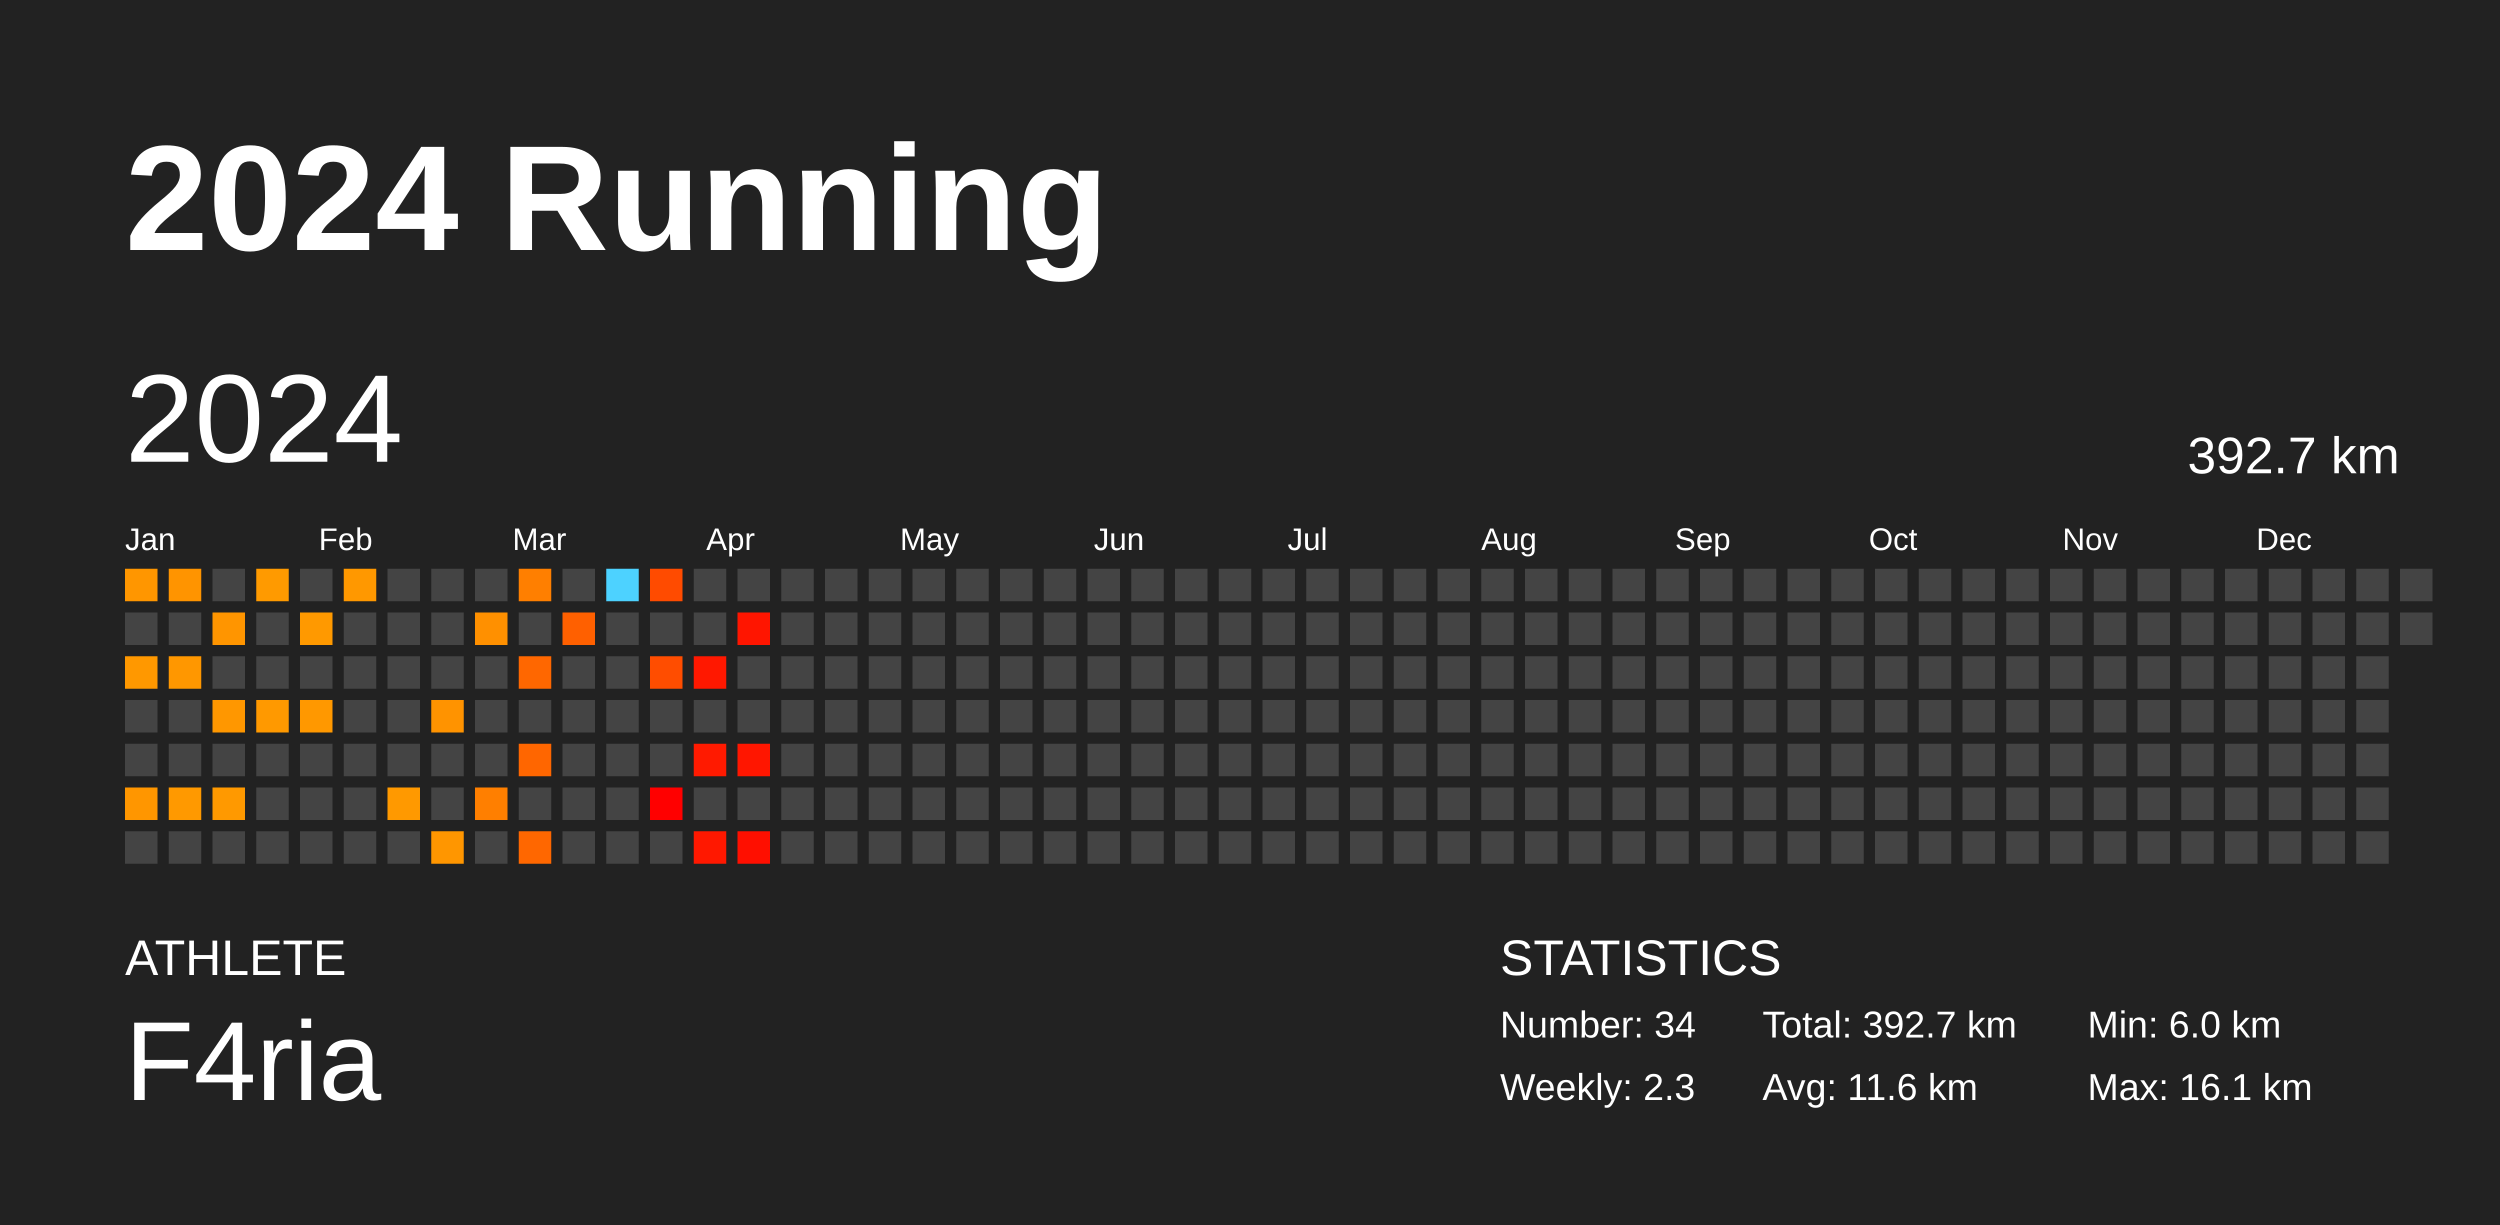
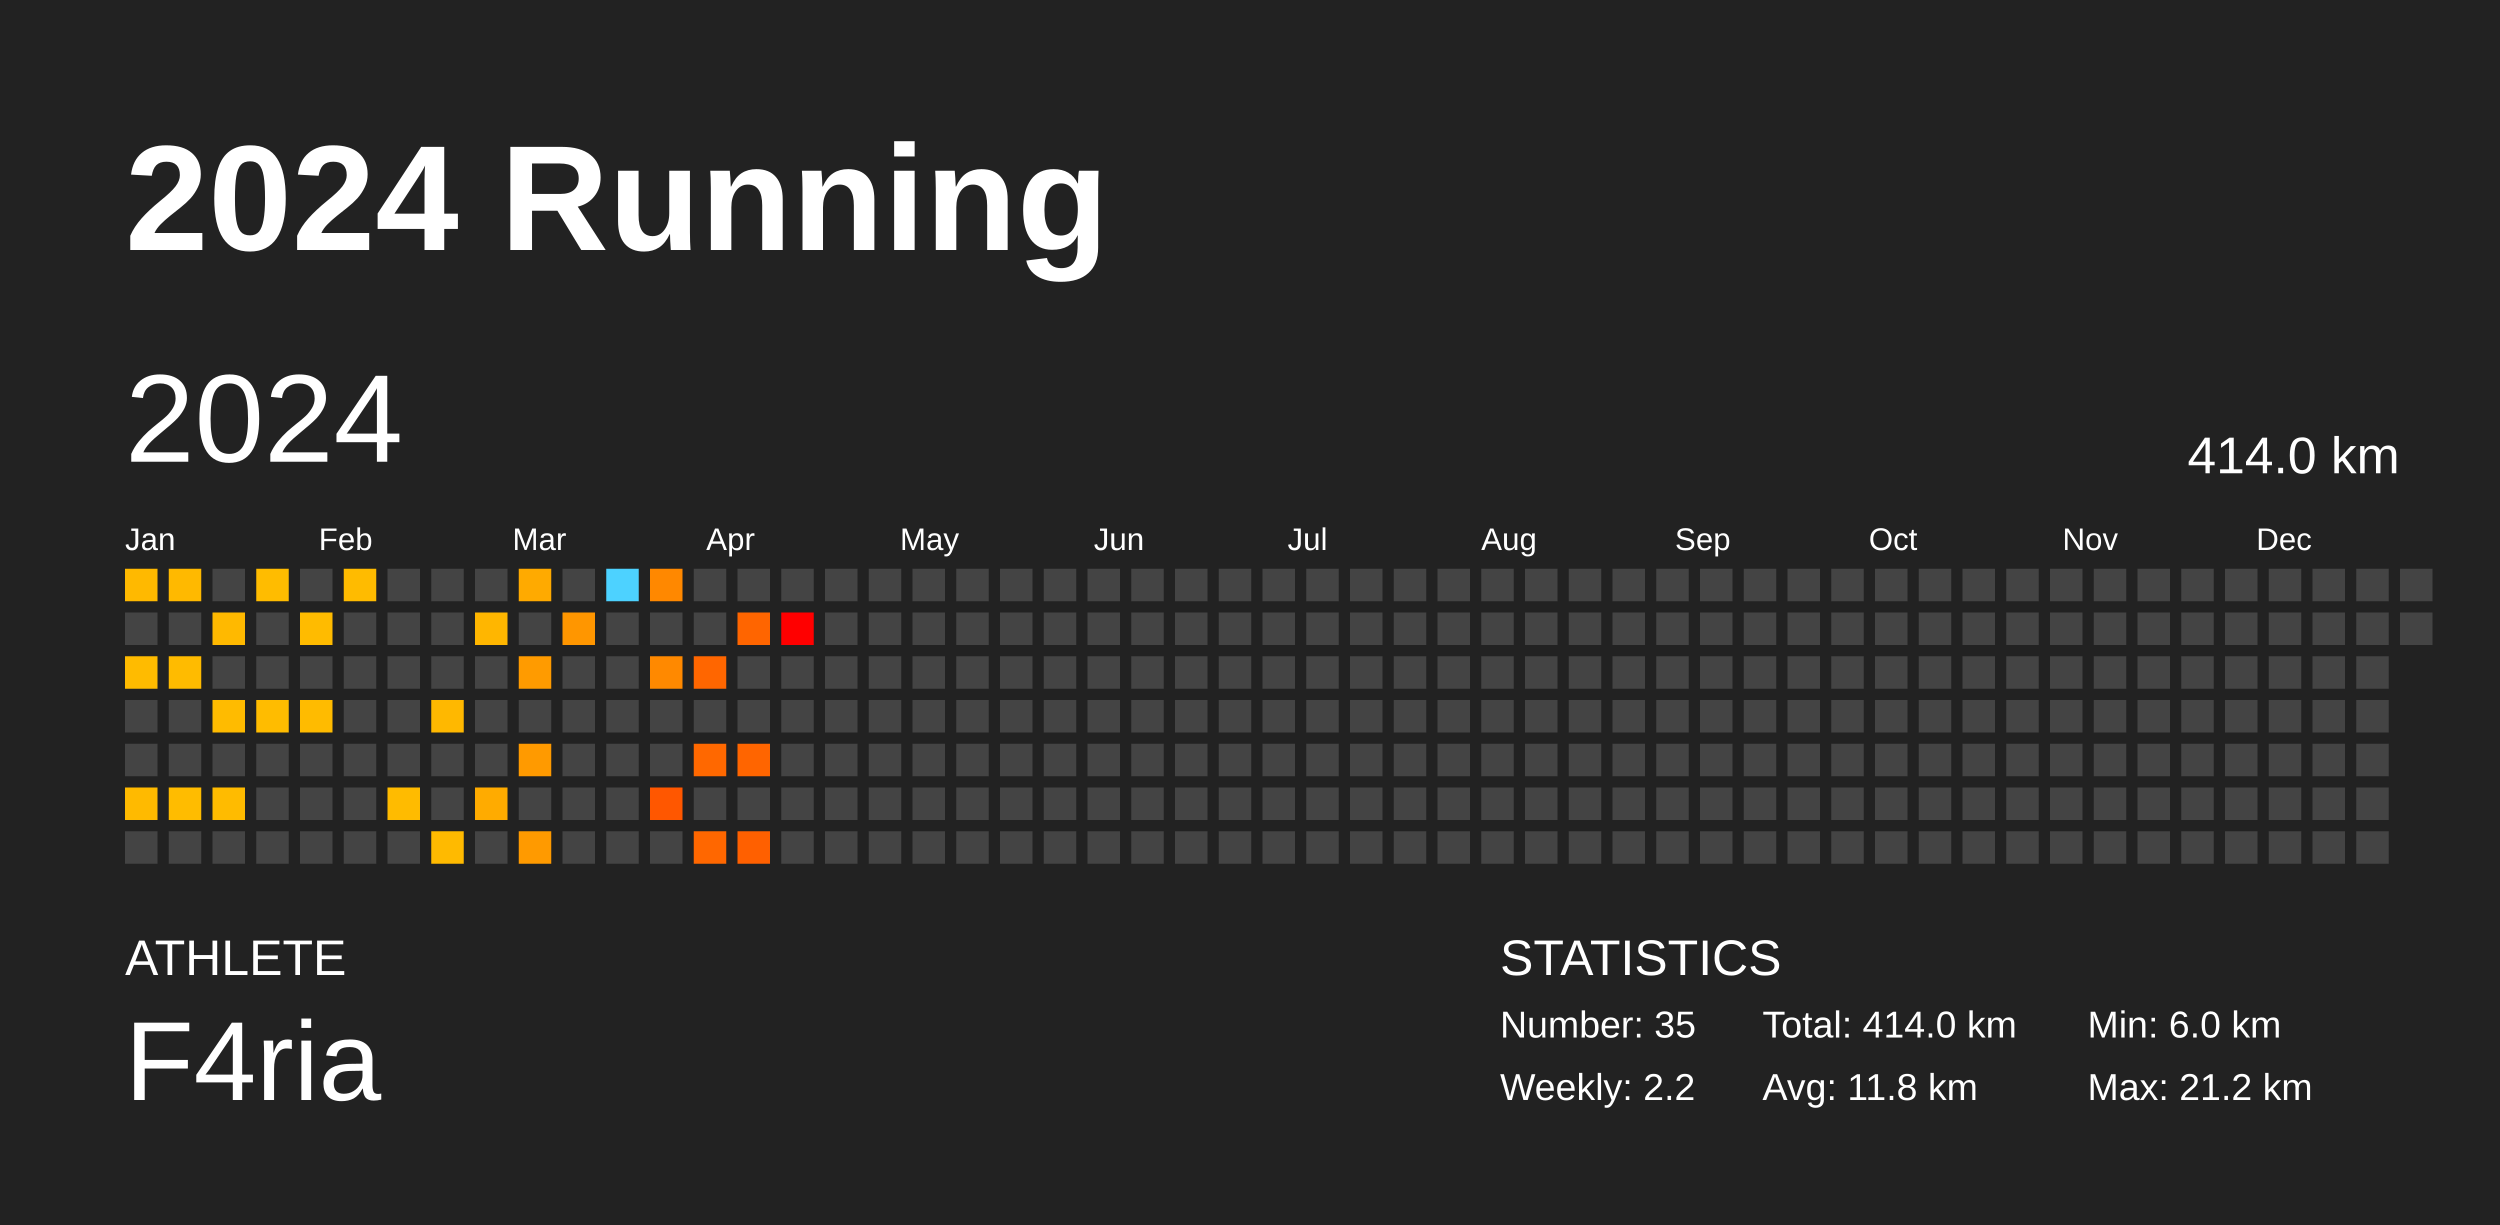
<svg xmlns="http://www.w3.org/2000/svg" baseProfile="full" height="98mm" version="1.1" viewBox="0,0,200,98" width="200mm">
  <defs />
  <rect fill="#222222" height="98" width="200" x="0" y="0" />
  <text fill="#FFFFFF" style="font-size:12px; font-family:Arial; font-weight:bold;" x="10" y="20">2024 Running</text>
  <text fill="#FFFFFF" style="font-size:4px; font-family:Arial" x="10" y="78">ATHLETE</text>
  <text fill="#FFFFFF" style="font-size:9px; font-family:Arial" x="10" y="88">F4ria</text>
  <text fill="#FFFFFF" style="font-size:4px; font-family:Arial" x="120" y="78">STATISTICS</text>
-   <text fill="#FFFFFF" style="font-size:3px; font-family:Arial" x="120" y="83">Number: 34</text>
-   <text fill="#FFFFFF" style="font-size:3px; font-family:Arial" x="120" y="88">Weekly: 2.3</text>
-   <text fill="#FFFFFF" style="font-size:3px; font-family:Arial" x="141" y="83">Total: 392.7 km</text>
-   <text fill="#FFFFFF" style="font-size:3px; font-family:Arial" x="141" y="88">Avg: 11.6 km</text>
+   <text fill="#FFFFFF" style="font-size:3px; font-family:Arial" x="120" y="83">Number: 35</text>
+   <text fill="#FFFFFF" style="font-size:3px; font-family:Arial" x="120" y="88">Weekly: 2.2</text>
+   <text fill="#FFFFFF" style="font-size:3px; font-family:Arial" x="141" y="83">Total: 414.0 km</text>
+   <text fill="#FFFFFF" style="font-size:3px; font-family:Arial" x="141" y="88">Avg: 11.8 km</text>
  <text fill="#FFFFFF" style="font-size:3px; font-family:Arial" x="167" y="83">Min: 6.0 km</text>
-   <text fill="#FFFFFF" style="font-size:3px; font-family:Arial" x="167" y="88">Max: 16.1 km</text>
+   <text fill="#FFFFFF" style="font-size:3px; font-family:Arial" x="167" y="88">Max: 21.2 km</text>
  <text dominant-baseline="hanging" fill="#FFFFFF" style="font-size:10.0px; font-family:Arial;" x="10" y="30">2024</text>
-   <text dominant-baseline="hanging" fill="#FFFFFF" style="font-size:4.125px; font-family:Arial;" x="175" y="35">392.7 km</text>
+   <text dominant-baseline="hanging" fill="#FFFFFF" style="font-size:4.125px; font-family:Arial;" x="175" y="35">414.0 km</text>
  <text fill="#FFFFFF" style="font-size:2.5px; font-family:Arial" x="10.0" y="44">Jan</text>
  <text fill="#FFFFFF" style="font-size:2.5px; font-family:Arial" x="25.5" y="44">Feb</text>
  <text fill="#FFFFFF" style="font-size:2.5px; font-family:Arial" x="41.0" y="44">Mar</text>
  <text fill="#FFFFFF" style="font-size:2.5px; font-family:Arial" x="56.5" y="44">Apr</text>
  <text fill="#FFFFFF" style="font-size:2.5px; font-family:Arial" x="72.0" y="44">May</text>
  <text fill="#FFFFFF" style="font-size:2.5px; font-family:Arial" x="87.5" y="44">Jun</text>
  <text fill="#FFFFFF" style="font-size:2.5px; font-family:Arial" x="103.0" y="44">Jul</text>
  <text fill="#FFFFFF" style="font-size:2.5px; font-family:Arial" x="118.5" y="44">Aug</text>
  <text fill="#FFFFFF" style="font-size:2.5px; font-family:Arial" x="134.0" y="44">Sep</text>
  <text fill="#FFFFFF" style="font-size:2.5px; font-family:Arial" x="149.5" y="44">Oct</text>
  <text fill="#FFFFFF" style="font-size:2.5px; font-family:Arial" x="165.0" y="44">Nov</text>
  <text fill="#FFFFFF" style="font-size:2.5px; font-family:Arial" x="180.5" y="44">Dec</text>
-   <rect fill="#ff9600" height="2.6" width="2.6" x="10.0" y="45.5" />
+   <rect fill="#ffb900" height="2.6" width="2.6" x="10.0" y="45.5" />
  <rect fill="#444444" height="2.6" width="2.6" x="10.0" y="49.0" />
-   <rect fill="#ff9800" height="2.6" width="2.6" x="10.0" y="52.5" />
+   <rect fill="#ffbb00" height="2.6" width="2.6" x="10.0" y="52.5" />
  <rect fill="#444444" height="2.6" width="2.6" x="10.0" y="56.0" />
  <rect fill="#444444" height="2.6" width="2.6" x="10.0" y="59.5" />
-   <rect fill="#ff9600" height="2.6" width="2.6" x="10.0" y="63.0" />
+   <rect fill="#ffba00" height="2.6" width="2.6" x="10.0" y="63.0" />
  <rect fill="#444444" height="2.6" width="2.6" x="10.0" y="66.5" />
-   <rect fill="#ff9400" height="2.6" width="2.6" x="13.5" y="45.5" />
+   <rect fill="#ffb900" height="2.6" width="2.6" x="13.5" y="45.5" />
  <rect fill="#444444" height="2.6" width="2.6" x="13.5" y="49.0" />
-   <rect fill="#ff9700" height="2.6" width="2.6" x="13.5" y="52.5" />
+   <rect fill="#ffbb00" height="2.6" width="2.6" x="13.5" y="52.5" />
  <rect fill="#444444" height="2.6" width="2.6" x="13.5" y="56.0" />
  <rect fill="#444444" height="2.6" width="2.6" x="13.5" y="59.5" />
-   <rect fill="#ff9900" height="2.6" width="2.6" x="13.5" y="63.0" />
+   <rect fill="#ffbc00" height="2.6" width="2.6" x="13.5" y="63.0" />
  <rect fill="#444444" height="2.6" width="2.6" x="13.5" y="66.5" />
  <rect fill="#444444" height="2.6" width="2.6" x="17.0" y="45.5" />
-   <rect fill="#ff9500" height="2.6" width="2.6" x="17.0" y="49.0" />
+   <rect fill="#ffb900" height="2.6" width="2.6" x="17.0" y="49.0" />
  <rect fill="#444444" height="2.6" width="2.6" x="17.0" y="52.5" />
-   <rect fill="#ff9700" height="2.6" width="2.6" x="17.0" y="56.0" />
+   <rect fill="#ffbb00" height="2.6" width="2.6" x="17.0" y="56.0" />
  <rect fill="#444444" height="2.6" width="2.6" x="17.0" y="59.5" />
-   <rect fill="#ff9900" height="2.6" width="2.6" x="17.0" y="63.0" />
+   <rect fill="#ffbb00" height="2.6" width="2.6" x="17.0" y="63.0" />
  <rect fill="#444444" height="2.6" width="2.6" x="17.0" y="66.5" />
-   <rect fill="#ff9a00" height="2.6" width="2.6" x="20.5" y="45.5" />
+   <rect fill="#ffbc00" height="2.6" width="2.6" x="20.5" y="45.5" />
  <rect fill="#444444" height="2.6" width="2.6" x="20.5" y="49.0" />
  <rect fill="#444444" height="2.6" width="2.6" x="20.5" y="52.5" />
-   <rect fill="#ff9900" height="2.6" width="2.6" x="20.5" y="56.0" />
+   <rect fill="#ffbc00" height="2.6" width="2.6" x="20.5" y="56.0" />
  <rect fill="#444444" height="2.6" width="2.6" x="20.5" y="59.5" />
  <rect fill="#444444" height="2.6" width="2.6" x="20.5" y="63.0" />
  <rect fill="#444444" height="2.6" width="2.6" x="20.5" y="66.5" />
  <rect fill="#444444" height="2.6" width="2.6" x="24.0" y="45.5" />
-   <rect fill="#ff9900" height="2.6" width="2.6" x="24.0" y="49.0" />
+   <rect fill="#ffbb00" height="2.6" width="2.6" x="24.0" y="49.0" />
  <rect fill="#444444" height="2.6" width="2.6" x="24.0" y="52.5" />
-   <rect fill="#ff9800" height="2.6" width="2.6" x="24.0" y="56.0" />
+   <rect fill="#ffbb00" height="2.6" width="2.6" x="24.0" y="56.0" />
  <rect fill="#444444" height="2.6" width="2.6" x="24.0" y="59.5" />
  <rect fill="#444444" height="2.6" width="2.6" x="24.0" y="63.0" />
  <rect fill="#444444" height="2.6" width="2.6" x="24.0" y="66.5" />
-   <rect fill="#ff9800" height="2.6" width="2.6" x="27.5" y="45.5" />
+   <rect fill="#ffbb00" height="2.6" width="2.6" x="27.5" y="45.5" />
  <rect fill="#444444" height="2.6" width="2.6" x="27.5" y="49.0" />
  <rect fill="#444444" height="2.6" width="2.6" x="27.5" y="52.5" />
  <rect fill="#444444" height="2.6" width="2.6" x="27.5" y="56.0" />
  <rect fill="#444444" height="2.6" width="2.6" x="27.5" y="59.5" />
  <rect fill="#444444" height="2.6" width="2.6" x="27.5" y="63.0" />
  <rect fill="#444444" height="2.6" width="2.6" x="27.5" y="66.5" />
  <rect fill="#444444" height="2.6" width="2.6" x="31.0" y="45.5" />
  <rect fill="#444444" height="2.6" width="2.6" x="31.0" y="49.0" />
  <rect fill="#444444" height="2.6" width="2.6" x="31.0" y="52.5" />
  <rect fill="#444444" height="2.6" width="2.6" x="31.0" y="56.0" />
  <rect fill="#444444" height="2.6" width="2.6" x="31.0" y="59.5" />
-   <rect fill="#ff9900" height="2.6" width="2.6" x="31.0" y="63.0" />
+   <rect fill="#ffbb00" height="2.6" width="2.6" x="31.0" y="63.0" />
  <rect fill="#444444" height="2.6" width="2.6" x="31.0" y="66.5" />
  <rect fill="#444444" height="2.6" width="2.6" x="34.5" y="45.5" />
  <rect fill="#444444" height="2.6" width="2.6" x="34.5" y="49.0" />
  <rect fill="#444444" height="2.6" width="2.6" x="34.5" y="52.5" />
-   <rect fill="#ff9300" height="2.6" width="2.6" x="34.5" y="56.0" />
+   <rect fill="#ffb800" height="2.6" width="2.6" x="34.5" y="56.0" />
  <rect fill="#444444" height="2.6" width="2.6" x="34.5" y="59.5" />
  <rect fill="#444444" height="2.6" width="2.6" x="34.5" y="63.0" />
-   <rect fill="#ff9600" height="2.6" width="2.6" x="34.5" y="66.5" />
+   <rect fill="#ffba00" height="2.6" width="2.6" x="34.5" y="66.5" />
  <rect fill="#444444" height="2.6" width="2.6" x="38.0" y="45.5" />
-   <rect fill="#ff9000" height="2.6" width="2.6" x="38.0" y="49.0" />
+   <rect fill="#ffb600" height="2.6" width="2.6" x="38.0" y="49.0" />
  <rect fill="#444444" height="2.6" width="2.6" x="38.0" y="52.5" />
  <rect fill="#444444" height="2.6" width="2.6" x="38.0" y="56.0" />
  <rect fill="#444444" height="2.6" width="2.6" x="38.0" y="59.5" />
-   <rect fill="#ff7f00" height="2.6" width="2.6" x="38.0" y="63.0" />
+   <rect fill="#ffab00" height="2.6" width="2.6" x="38.0" y="63.0" />
  <rect fill="#444444" height="2.6" width="2.6" x="38.0" y="66.5" />
-   <rect fill="#ff7f00" height="2.6" width="2.6" x="41.5" y="45.5" />
+   <rect fill="#ffaa00" height="2.6" width="2.6" x="41.5" y="45.5" />
  <rect fill="#444444" height="2.6" width="2.6" x="41.5" y="49.0" />
-   <rect fill="#ff6700" height="2.6" width="2.6" x="41.5" y="52.5" />
+   <rect fill="#ff9b00" height="2.6" width="2.6" x="41.5" y="52.5" />
  <rect fill="#444444" height="2.6" width="2.6" x="41.5" y="56.0" />
-   <rect fill="#ff6600" height="2.6" width="2.6" x="41.5" y="59.5" />
+   <rect fill="#ff9a00" height="2.6" width="2.6" x="41.5" y="59.5" />
  <rect fill="#444444" height="2.6" width="2.6" x="41.5" y="63.0" />
-   <rect fill="#ff6700" height="2.6" width="2.6" x="41.5" y="66.5" />
+   <rect fill="#ff9a00" height="2.6" width="2.6" x="41.5" y="66.5" />
  <rect fill="#444444" height="2.6" width="2.6" x="45.0" y="45.5" />
-   <rect fill="#ff6000" height="2.6" width="2.6" x="45.0" y="49.0" />
+   <rect fill="#ff9600" height="2.6" width="2.6" x="45.0" y="49.0" />
  <rect fill="#444444" height="2.6" width="2.6" x="45.0" y="52.5" />
  <rect fill="#444444" height="2.6" width="2.6" x="45.0" y="56.0" />
  <rect fill="#444444" height="2.6" width="2.6" x="45.0" y="59.5" />
  <rect fill="#444444" height="2.6" width="2.6" x="45.0" y="63.0" />
  <rect fill="#444444" height="2.6" width="2.6" x="45.0" y="66.5" />
  <rect fill="#4dd2ff" height="2.6" width="2.6" x="48.5" y="45.5" />
  <rect fill="#444444" height="2.6" width="2.6" x="48.5" y="49.0" />
  <rect fill="#444444" height="2.6" width="2.6" x="48.5" y="52.5" />
  <rect fill="#444444" height="2.6" width="2.6" x="48.5" y="56.0" />
  <rect fill="#444444" height="2.6" width="2.6" x="48.5" y="59.5" />
  <rect fill="#444444" height="2.6" width="2.6" x="48.5" y="63.0" />
  <rect fill="#444444" height="2.6" width="2.6" x="48.5" y="66.5" />
-   <rect fill="#ff4b00" height="2.6" width="2.6" x="52.0" y="45.5" />
+   <rect fill="#ff8800" height="2.6" width="2.6" x="52.0" y="45.5" />
  <rect fill="#444444" height="2.6" width="2.6" x="52.0" y="49.0" />
-   <rect fill="#ff4d00" height="2.6" width="2.6" x="52.0" y="52.5" />
+   <rect fill="#ff8900" height="2.6" width="2.6" x="52.0" y="52.5" />
  <rect fill="#444444" height="2.6" width="2.6" x="52.0" y="56.0" />
  <rect fill="#444444" height="2.6" width="2.6" x="52.0" y="59.5" />
-   <rect fill="#ff0000" height="2.6" width="2.6" x="52.0" y="63.0" />
+   <rect fill="#ff5700" height="2.6" width="2.6" x="52.0" y="63.0" />
  <rect fill="#444444" height="2.6" width="2.6" x="52.0" y="66.5" />
  <rect fill="#444444" height="2.6" width="2.6" x="55.5" y="45.5" />
  <rect fill="#444444" height="2.6" width="2.6" x="55.5" y="49.0" />
-   <rect fill="#ff1800" height="2.6" width="2.6" x="55.5" y="52.5" />
+   <rect fill="#ff6600" height="2.6" width="2.6" x="55.5" y="52.5" />
  <rect fill="#444444" height="2.6" width="2.6" x="55.5" y="56.0" />
-   <rect fill="#ff1a00" height="2.6" width="2.6" x="55.5" y="59.5" />
+   <rect fill="#ff6800" height="2.6" width="2.6" x="55.5" y="59.5" />
  <rect fill="#444444" height="2.6" width="2.6" x="55.5" y="63.0" />
-   <rect fill="#ff1800" height="2.6" width="2.6" x="55.5" y="66.5" />
+   <rect fill="#ff6700" height="2.6" width="2.6" x="55.5" y="66.5" />
  <rect fill="#444444" height="2.6" width="2.6" x="59.0" y="45.5" />
-   <rect fill="#ff1500" height="2.6" width="2.6" x="59.0" y="49.0" />
+   <rect fill="#ff6500" height="2.6" width="2.6" x="59.0" y="49.0" />
  <rect fill="#444444" height="2.6" width="2.6" x="59.0" y="52.5" />
  <rect fill="#444444" height="2.6" width="2.6" x="59.0" y="56.0" />
-   <rect fill="#ff1600" height="2.6" width="2.6" x="59.0" y="59.5" />
+   <rect fill="#ff6500" height="2.6" width="2.6" x="59.0" y="59.5" />
  <rect fill="#444444" height="2.6" width="2.6" x="59.0" y="63.0" />
-   <rect fill="#ff0f00" height="2.6" width="2.6" x="59.0" y="66.5" />
+   <rect fill="#ff6000" height="2.6" width="2.6" x="59.0" y="66.5" />
  <rect fill="#444444" height="2.6" width="2.6" x="62.5" y="45.5" />
-   <rect fill="#444444" height="2.6" width="2.6" x="62.5" y="49.0" />
+   <rect fill="red" height="2.6" width="2.6" x="62.5" y="49.0" />
  <rect fill="#444444" height="2.6" width="2.6" x="62.5" y="52.5" />
  <rect fill="#444444" height="2.6" width="2.6" x="62.5" y="56.0" />
  <rect fill="#444444" height="2.6" width="2.6" x="62.5" y="59.5" />
  <rect fill="#444444" height="2.6" width="2.6" x="62.5" y="63.0" />
  <rect fill="#444444" height="2.6" width="2.6" x="62.5" y="66.5" />
  <rect fill="#444444" height="2.6" width="2.6" x="66.0" y="45.5" />
  <rect fill="#444444" height="2.6" width="2.6" x="66.0" y="49.0" />
  <rect fill="#444444" height="2.6" width="2.6" x="66.0" y="52.5" />
  <rect fill="#444444" height="2.6" width="2.6" x="66.0" y="56.0" />
  <rect fill="#444444" height="2.6" width="2.6" x="66.0" y="59.5" />
  <rect fill="#444444" height="2.6" width="2.6" x="66.0" y="63.0" />
  <rect fill="#444444" height="2.6" width="2.6" x="66.0" y="66.5" />
  <rect fill="#444444" height="2.6" width="2.6" x="69.5" y="45.5" />
  <rect fill="#444444" height="2.6" width="2.6" x="69.5" y="49.0" />
  <rect fill="#444444" height="2.6" width="2.6" x="69.5" y="52.5" />
  <rect fill="#444444" height="2.6" width="2.6" x="69.5" y="56.0" />
  <rect fill="#444444" height="2.6" width="2.6" x="69.5" y="59.5" />
  <rect fill="#444444" height="2.6" width="2.6" x="69.5" y="63.0" />
  <rect fill="#444444" height="2.6" width="2.6" x="69.5" y="66.5" />
  <rect fill="#444444" height="2.6" width="2.6" x="73.0" y="45.5" />
  <rect fill="#444444" height="2.6" width="2.6" x="73.0" y="49.0" />
  <rect fill="#444444" height="2.6" width="2.6" x="73.0" y="52.5" />
  <rect fill="#444444" height="2.6" width="2.6" x="73.0" y="56.0" />
  <rect fill="#444444" height="2.6" width="2.6" x="73.0" y="59.5" />
  <rect fill="#444444" height="2.6" width="2.6" x="73.0" y="63.0" />
  <rect fill="#444444" height="2.6" width="2.6" x="73.0" y="66.5" />
  <rect fill="#444444" height="2.6" width="2.6" x="76.5" y="45.5" />
  <rect fill="#444444" height="2.6" width="2.6" x="76.5" y="49.0" />
  <rect fill="#444444" height="2.6" width="2.6" x="76.5" y="52.5" />
  <rect fill="#444444" height="2.6" width="2.6" x="76.5" y="56.0" />
  <rect fill="#444444" height="2.6" width="2.6" x="76.5" y="59.5" />
  <rect fill="#444444" height="2.6" width="2.6" x="76.5" y="63.0" />
  <rect fill="#444444" height="2.6" width="2.6" x="76.5" y="66.5" />
  <rect fill="#444444" height="2.6" width="2.6" x="80.0" y="45.5" />
  <rect fill="#444444" height="2.6" width="2.6" x="80.0" y="49.0" />
  <rect fill="#444444" height="2.6" width="2.6" x="80.0" y="52.5" />
  <rect fill="#444444" height="2.6" width="2.6" x="80.0" y="56.0" />
  <rect fill="#444444" height="2.6" width="2.6" x="80.0" y="59.5" />
  <rect fill="#444444" height="2.6" width="2.6" x="80.0" y="63.0" />
  <rect fill="#444444" height="2.6" width="2.6" x="80.0" y="66.5" />
  <rect fill="#444444" height="2.6" width="2.6" x="83.5" y="45.5" />
  <rect fill="#444444" height="2.6" width="2.6" x="83.5" y="49.0" />
  <rect fill="#444444" height="2.6" width="2.6" x="83.5" y="52.5" />
  <rect fill="#444444" height="2.6" width="2.6" x="83.5" y="56.0" />
  <rect fill="#444444" height="2.6" width="2.6" x="83.5" y="59.5" />
  <rect fill="#444444" height="2.6" width="2.6" x="83.5" y="63.0" />
  <rect fill="#444444" height="2.6" width="2.6" x="83.5" y="66.5" />
  <rect fill="#444444" height="2.6" width="2.6" x="87.0" y="45.5" />
  <rect fill="#444444" height="2.6" width="2.6" x="87.0" y="49.0" />
  <rect fill="#444444" height="2.6" width="2.6" x="87.0" y="52.5" />
  <rect fill="#444444" height="2.6" width="2.6" x="87.0" y="56.0" />
  <rect fill="#444444" height="2.6" width="2.6" x="87.0" y="59.5" />
  <rect fill="#444444" height="2.6" width="2.6" x="87.0" y="63.0" />
  <rect fill="#444444" height="2.6" width="2.6" x="87.0" y="66.5" />
  <rect fill="#444444" height="2.6" width="2.6" x="90.5" y="45.5" />
  <rect fill="#444444" height="2.6" width="2.6" x="90.5" y="49.0" />
  <rect fill="#444444" height="2.6" width="2.6" x="90.5" y="52.5" />
  <rect fill="#444444" height="2.6" width="2.6" x="90.5" y="56.0" />
  <rect fill="#444444" height="2.6" width="2.6" x="90.5" y="59.5" />
  <rect fill="#444444" height="2.6" width="2.6" x="90.5" y="63.0" />
  <rect fill="#444444" height="2.6" width="2.6" x="90.5" y="66.5" />
  <rect fill="#444444" height="2.6" width="2.6" x="94.0" y="45.5" />
  <rect fill="#444444" height="2.6" width="2.6" x="94.0" y="49.0" />
  <rect fill="#444444" height="2.6" width="2.6" x="94.0" y="52.5" />
  <rect fill="#444444" height="2.6" width="2.6" x="94.0" y="56.0" />
  <rect fill="#444444" height="2.6" width="2.6" x="94.0" y="59.5" />
  <rect fill="#444444" height="2.6" width="2.6" x="94.0" y="63.0" />
  <rect fill="#444444" height="2.6" width="2.6" x="94.0" y="66.5" />
  <rect fill="#444444" height="2.6" width="2.6" x="97.5" y="45.5" />
  <rect fill="#444444" height="2.6" width="2.6" x="97.5" y="49.0" />
  <rect fill="#444444" height="2.6" width="2.6" x="97.5" y="52.5" />
  <rect fill="#444444" height="2.6" width="2.6" x="97.5" y="56.0" />
  <rect fill="#444444" height="2.6" width="2.6" x="97.5" y="59.5" />
  <rect fill="#444444" height="2.6" width="2.6" x="97.5" y="63.0" />
  <rect fill="#444444" height="2.6" width="2.6" x="97.5" y="66.5" />
  <rect fill="#444444" height="2.6" width="2.6" x="101.0" y="45.5" />
  <rect fill="#444444" height="2.6" width="2.6" x="101.0" y="49.0" />
  <rect fill="#444444" height="2.6" width="2.6" x="101.0" y="52.5" />
  <rect fill="#444444" height="2.6" width="2.6" x="101.0" y="56.0" />
  <rect fill="#444444" height="2.6" width="2.6" x="101.0" y="59.5" />
  <rect fill="#444444" height="2.6" width="2.6" x="101.0" y="63.0" />
  <rect fill="#444444" height="2.6" width="2.6" x="101.0" y="66.5" />
  <rect fill="#444444" height="2.6" width="2.6" x="104.5" y="45.5" />
  <rect fill="#444444" height="2.6" width="2.6" x="104.5" y="49.0" />
  <rect fill="#444444" height="2.6" width="2.6" x="104.5" y="52.5" />
  <rect fill="#444444" height="2.6" width="2.6" x="104.5" y="56.0" />
  <rect fill="#444444" height="2.6" width="2.6" x="104.5" y="59.5" />
  <rect fill="#444444" height="2.6" width="2.6" x="104.5" y="63.0" />
  <rect fill="#444444" height="2.6" width="2.6" x="104.5" y="66.5" />
  <rect fill="#444444" height="2.6" width="2.6" x="108.0" y="45.5" />
  <rect fill="#444444" height="2.6" width="2.6" x="108.0" y="49.0" />
  <rect fill="#444444" height="2.6" width="2.6" x="108.0" y="52.5" />
  <rect fill="#444444" height="2.6" width="2.6" x="108.0" y="56.0" />
  <rect fill="#444444" height="2.6" width="2.6" x="108.0" y="59.5" />
  <rect fill="#444444" height="2.6" width="2.6" x="108.0" y="63.0" />
  <rect fill="#444444" height="2.6" width="2.6" x="108.0" y="66.5" />
  <rect fill="#444444" height="2.6" width="2.6" x="111.5" y="45.5" />
  <rect fill="#444444" height="2.6" width="2.6" x="111.5" y="49.0" />
  <rect fill="#444444" height="2.6" width="2.6" x="111.5" y="52.5" />
  <rect fill="#444444" height="2.6" width="2.6" x="111.5" y="56.0" />
  <rect fill="#444444" height="2.6" width="2.6" x="111.5" y="59.5" />
  <rect fill="#444444" height="2.6" width="2.6" x="111.5" y="63.0" />
  <rect fill="#444444" height="2.6" width="2.6" x="111.5" y="66.5" />
  <rect fill="#444444" height="2.6" width="2.6" x="115.0" y="45.5" />
  <rect fill="#444444" height="2.6" width="2.6" x="115.0" y="49.0" />
  <rect fill="#444444" height="2.6" width="2.6" x="115.0" y="52.5" />
  <rect fill="#444444" height="2.6" width="2.6" x="115.0" y="56.0" />
  <rect fill="#444444" height="2.6" width="2.6" x="115.0" y="59.5" />
  <rect fill="#444444" height="2.6" width="2.6" x="115.0" y="63.0" />
  <rect fill="#444444" height="2.6" width="2.6" x="115.0" y="66.5" />
  <rect fill="#444444" height="2.6" width="2.6" x="118.5" y="45.5" />
  <rect fill="#444444" height="2.6" width="2.6" x="118.5" y="49.0" />
  <rect fill="#444444" height="2.6" width="2.6" x="118.5" y="52.5" />
  <rect fill="#444444" height="2.6" width="2.6" x="118.5" y="56.0" />
  <rect fill="#444444" height="2.6" width="2.6" x="118.5" y="59.5" />
  <rect fill="#444444" height="2.6" width="2.6" x="118.5" y="63.0" />
  <rect fill="#444444" height="2.6" width="2.6" x="118.5" y="66.5" />
  <rect fill="#444444" height="2.6" width="2.6" x="122.0" y="45.5" />
  <rect fill="#444444" height="2.6" width="2.6" x="122.0" y="49.0" />
  <rect fill="#444444" height="2.6" width="2.6" x="122.0" y="52.5" />
  <rect fill="#444444" height="2.6" width="2.6" x="122.0" y="56.0" />
  <rect fill="#444444" height="2.6" width="2.6" x="122.0" y="59.5" />
  <rect fill="#444444" height="2.6" width="2.6" x="122.0" y="63.0" />
  <rect fill="#444444" height="2.6" width="2.6" x="122.0" y="66.5" />
  <rect fill="#444444" height="2.6" width="2.6" x="125.5" y="45.5" />
  <rect fill="#444444" height="2.6" width="2.6" x="125.5" y="49.0" />
  <rect fill="#444444" height="2.6" width="2.6" x="125.5" y="52.5" />
  <rect fill="#444444" height="2.6" width="2.6" x="125.5" y="56.0" />
  <rect fill="#444444" height="2.6" width="2.6" x="125.5" y="59.5" />
  <rect fill="#444444" height="2.6" width="2.6" x="125.5" y="63.0" />
  <rect fill="#444444" height="2.6" width="2.6" x="125.5" y="66.5" />
  <rect fill="#444444" height="2.6" width="2.6" x="129.0" y="45.5" />
  <rect fill="#444444" height="2.6" width="2.6" x="129.0" y="49.0" />
  <rect fill="#444444" height="2.6" width="2.6" x="129.0" y="52.5" />
  <rect fill="#444444" height="2.6" width="2.6" x="129.0" y="56.0" />
  <rect fill="#444444" height="2.6" width="2.6" x="129.0" y="59.5" />
  <rect fill="#444444" height="2.6" width="2.6" x="129.0" y="63.0" />
  <rect fill="#444444" height="2.6" width="2.6" x="129.0" y="66.5" />
  <rect fill="#444444" height="2.6" width="2.6" x="132.5" y="45.5" />
  <rect fill="#444444" height="2.6" width="2.6" x="132.5" y="49.0" />
  <rect fill="#444444" height="2.6" width="2.6" x="132.5" y="52.5" />
  <rect fill="#444444" height="2.6" width="2.6" x="132.5" y="56.0" />
  <rect fill="#444444" height="2.6" width="2.6" x="132.5" y="59.5" />
  <rect fill="#444444" height="2.6" width="2.6" x="132.5" y="63.0" />
  <rect fill="#444444" height="2.6" width="2.6" x="132.5" y="66.5" />
  <rect fill="#444444" height="2.6" width="2.6" x="136.0" y="45.5" />
  <rect fill="#444444" height="2.6" width="2.6" x="136.0" y="49.0" />
  <rect fill="#444444" height="2.6" width="2.6" x="136.0" y="52.5" />
  <rect fill="#444444" height="2.6" width="2.6" x="136.0" y="56.0" />
  <rect fill="#444444" height="2.6" width="2.6" x="136.0" y="59.5" />
  <rect fill="#444444" height="2.6" width="2.6" x="136.0" y="63.0" />
  <rect fill="#444444" height="2.6" width="2.6" x="136.0" y="66.5" />
  <rect fill="#444444" height="2.6" width="2.6" x="139.5" y="45.5" />
  <rect fill="#444444" height="2.6" width="2.6" x="139.5" y="49.0" />
  <rect fill="#444444" height="2.6" width="2.6" x="139.5" y="52.5" />
  <rect fill="#444444" height="2.6" width="2.6" x="139.5" y="56.0" />
  <rect fill="#444444" height="2.6" width="2.6" x="139.5" y="59.5" />
  <rect fill="#444444" height="2.6" width="2.6" x="139.5" y="63.0" />
  <rect fill="#444444" height="2.6" width="2.6" x="139.5" y="66.5" />
  <rect fill="#444444" height="2.6" width="2.6" x="143.0" y="45.5" />
  <rect fill="#444444" height="2.6" width="2.6" x="143.0" y="49.0" />
  <rect fill="#444444" height="2.6" width="2.6" x="143.0" y="52.5" />
  <rect fill="#444444" height="2.6" width="2.6" x="143.0" y="56.0" />
  <rect fill="#444444" height="2.6" width="2.6" x="143.0" y="59.5" />
  <rect fill="#444444" height="2.6" width="2.6" x="143.0" y="63.0" />
  <rect fill="#444444" height="2.6" width="2.6" x="143.0" y="66.5" />
  <rect fill="#444444" height="2.6" width="2.6" x="146.5" y="45.5" />
  <rect fill="#444444" height="2.6" width="2.6" x="146.5" y="49.0" />
  <rect fill="#444444" height="2.6" width="2.6" x="146.5" y="52.5" />
  <rect fill="#444444" height="2.6" width="2.6" x="146.5" y="56.0" />
  <rect fill="#444444" height="2.6" width="2.6" x="146.5" y="59.5" />
  <rect fill="#444444" height="2.6" width="2.6" x="146.5" y="63.0" />
  <rect fill="#444444" height="2.6" width="2.6" x="146.5" y="66.5" />
  <rect fill="#444444" height="2.6" width="2.6" x="150.0" y="45.5" />
  <rect fill="#444444" height="2.6" width="2.6" x="150.0" y="49.0" />
  <rect fill="#444444" height="2.6" width="2.6" x="150.0" y="52.5" />
  <rect fill="#444444" height="2.6" width="2.6" x="150.0" y="56.0" />
  <rect fill="#444444" height="2.6" width="2.6" x="150.0" y="59.5" />
  <rect fill="#444444" height="2.6" width="2.6" x="150.0" y="63.0" />
  <rect fill="#444444" height="2.6" width="2.6" x="150.0" y="66.5" />
  <rect fill="#444444" height="2.6" width="2.6" x="153.5" y="45.5" />
  <rect fill="#444444" height="2.6" width="2.6" x="153.5" y="49.0" />
  <rect fill="#444444" height="2.6" width="2.6" x="153.5" y="52.5" />
  <rect fill="#444444" height="2.6" width="2.6" x="153.5" y="56.0" />
  <rect fill="#444444" height="2.6" width="2.6" x="153.5" y="59.5" />
  <rect fill="#444444" height="2.6" width="2.6" x="153.5" y="63.0" />
  <rect fill="#444444" height="2.6" width="2.6" x="153.5" y="66.5" />
  <rect fill="#444444" height="2.6" width="2.6" x="157.0" y="45.5" />
  <rect fill="#444444" height="2.6" width="2.6" x="157.0" y="49.0" />
  <rect fill="#444444" height="2.6" width="2.6" x="157.0" y="52.5" />
  <rect fill="#444444" height="2.6" width="2.6" x="157.0" y="56.0" />
  <rect fill="#444444" height="2.6" width="2.6" x="157.0" y="59.5" />
  <rect fill="#444444" height="2.6" width="2.6" x="157.0" y="63.0" />
  <rect fill="#444444" height="2.6" width="2.6" x="157.0" y="66.5" />
  <rect fill="#444444" height="2.6" width="2.6" x="160.5" y="45.5" />
  <rect fill="#444444" height="2.6" width="2.6" x="160.5" y="49.0" />
  <rect fill="#444444" height="2.6" width="2.6" x="160.5" y="52.5" />
  <rect fill="#444444" height="2.6" width="2.6" x="160.5" y="56.0" />
  <rect fill="#444444" height="2.6" width="2.6" x="160.5" y="59.5" />
  <rect fill="#444444" height="2.6" width="2.6" x="160.5" y="63.0" />
  <rect fill="#444444" height="2.6" width="2.6" x="160.5" y="66.5" />
  <rect fill="#444444" height="2.6" width="2.6" x="164.0" y="45.5" />
  <rect fill="#444444" height="2.6" width="2.6" x="164.0" y="49.0" />
  <rect fill="#444444" height="2.6" width="2.6" x="164.0" y="52.5" />
  <rect fill="#444444" height="2.6" width="2.6" x="164.0" y="56.0" />
  <rect fill="#444444" height="2.6" width="2.6" x="164.0" y="59.5" />
  <rect fill="#444444" height="2.6" width="2.6" x="164.0" y="63.0" />
  <rect fill="#444444" height="2.6" width="2.6" x="164.0" y="66.5" />
  <rect fill="#444444" height="2.6" width="2.6" x="167.5" y="45.5" />
  <rect fill="#444444" height="2.6" width="2.6" x="167.5" y="49.0" />
  <rect fill="#444444" height="2.6" width="2.6" x="167.5" y="52.5" />
  <rect fill="#444444" height="2.6" width="2.6" x="167.5" y="56.0" />
  <rect fill="#444444" height="2.6" width="2.6" x="167.5" y="59.5" />
  <rect fill="#444444" height="2.6" width="2.6" x="167.5" y="63.0" />
  <rect fill="#444444" height="2.6" width="2.6" x="167.5" y="66.5" />
  <rect fill="#444444" height="2.6" width="2.6" x="171.0" y="45.5" />
  <rect fill="#444444" height="2.6" width="2.6" x="171.0" y="49.0" />
  <rect fill="#444444" height="2.6" width="2.6" x="171.0" y="52.5" />
  <rect fill="#444444" height="2.6" width="2.6" x="171.0" y="56.0" />
  <rect fill="#444444" height="2.6" width="2.6" x="171.0" y="59.5" />
  <rect fill="#444444" height="2.6" width="2.6" x="171.0" y="63.0" />
  <rect fill="#444444" height="2.6" width="2.6" x="171.0" y="66.5" />
  <rect fill="#444444" height="2.6" width="2.6" x="174.5" y="45.5" />
  <rect fill="#444444" height="2.6" width="2.6" x="174.5" y="49.0" />
  <rect fill="#444444" height="2.6" width="2.6" x="174.5" y="52.5" />
  <rect fill="#444444" height="2.6" width="2.6" x="174.5" y="56.0" />
  <rect fill="#444444" height="2.6" width="2.6" x="174.5" y="59.5" />
  <rect fill="#444444" height="2.6" width="2.6" x="174.5" y="63.0" />
  <rect fill="#444444" height="2.6" width="2.6" x="174.5" y="66.5" />
  <rect fill="#444444" height="2.6" width="2.6" x="178.0" y="45.5" />
  <rect fill="#444444" height="2.6" width="2.6" x="178.0" y="49.0" />
  <rect fill="#444444" height="2.6" width="2.6" x="178.0" y="52.5" />
  <rect fill="#444444" height="2.6" width="2.6" x="178.0" y="56.0" />
  <rect fill="#444444" height="2.6" width="2.6" x="178.0" y="59.5" />
  <rect fill="#444444" height="2.6" width="2.6" x="178.0" y="63.0" />
  <rect fill="#444444" height="2.6" width="2.6" x="178.0" y="66.5" />
  <rect fill="#444444" height="2.6" width="2.6" x="181.5" y="45.5" />
  <rect fill="#444444" height="2.6" width="2.6" x="181.5" y="49.0" />
  <rect fill="#444444" height="2.6" width="2.6" x="181.5" y="52.5" />
  <rect fill="#444444" height="2.6" width="2.6" x="181.5" y="56.0" />
  <rect fill="#444444" height="2.6" width="2.6" x="181.5" y="59.5" />
  <rect fill="#444444" height="2.6" width="2.6" x="181.5" y="63.0" />
  <rect fill="#444444" height="2.6" width="2.6" x="181.5" y="66.5" />
  <rect fill="#444444" height="2.6" width="2.6" x="185.0" y="45.5" />
  <rect fill="#444444" height="2.6" width="2.6" x="185.0" y="49.0" />
  <rect fill="#444444" height="2.6" width="2.6" x="185.0" y="52.5" />
  <rect fill="#444444" height="2.6" width="2.6" x="185.0" y="56.0" />
  <rect fill="#444444" height="2.6" width="2.6" x="185.0" y="59.5" />
  <rect fill="#444444" height="2.6" width="2.6" x="185.0" y="63.0" />
  <rect fill="#444444" height="2.6" width="2.6" x="185.0" y="66.5" />
  <rect fill="#444444" height="2.6" width="2.6" x="188.5" y="45.5" />
  <rect fill="#444444" height="2.6" width="2.6" x="188.5" y="49.0" />
  <rect fill="#444444" height="2.6" width="2.6" x="188.5" y="52.5" />
  <rect fill="#444444" height="2.6" width="2.6" x="188.5" y="56.0" />
  <rect fill="#444444" height="2.6" width="2.6" x="188.5" y="59.5" />
  <rect fill="#444444" height="2.6" width="2.6" x="188.5" y="63.0" />
  <rect fill="#444444" height="2.6" width="2.6" x="188.5" y="66.5" />
  <rect fill="#444444" height="2.6" width="2.6" x="192.0" y="45.5" />
  <rect fill="#444444" height="2.6" width="2.6" x="192.0" y="49.0" />
</svg>
